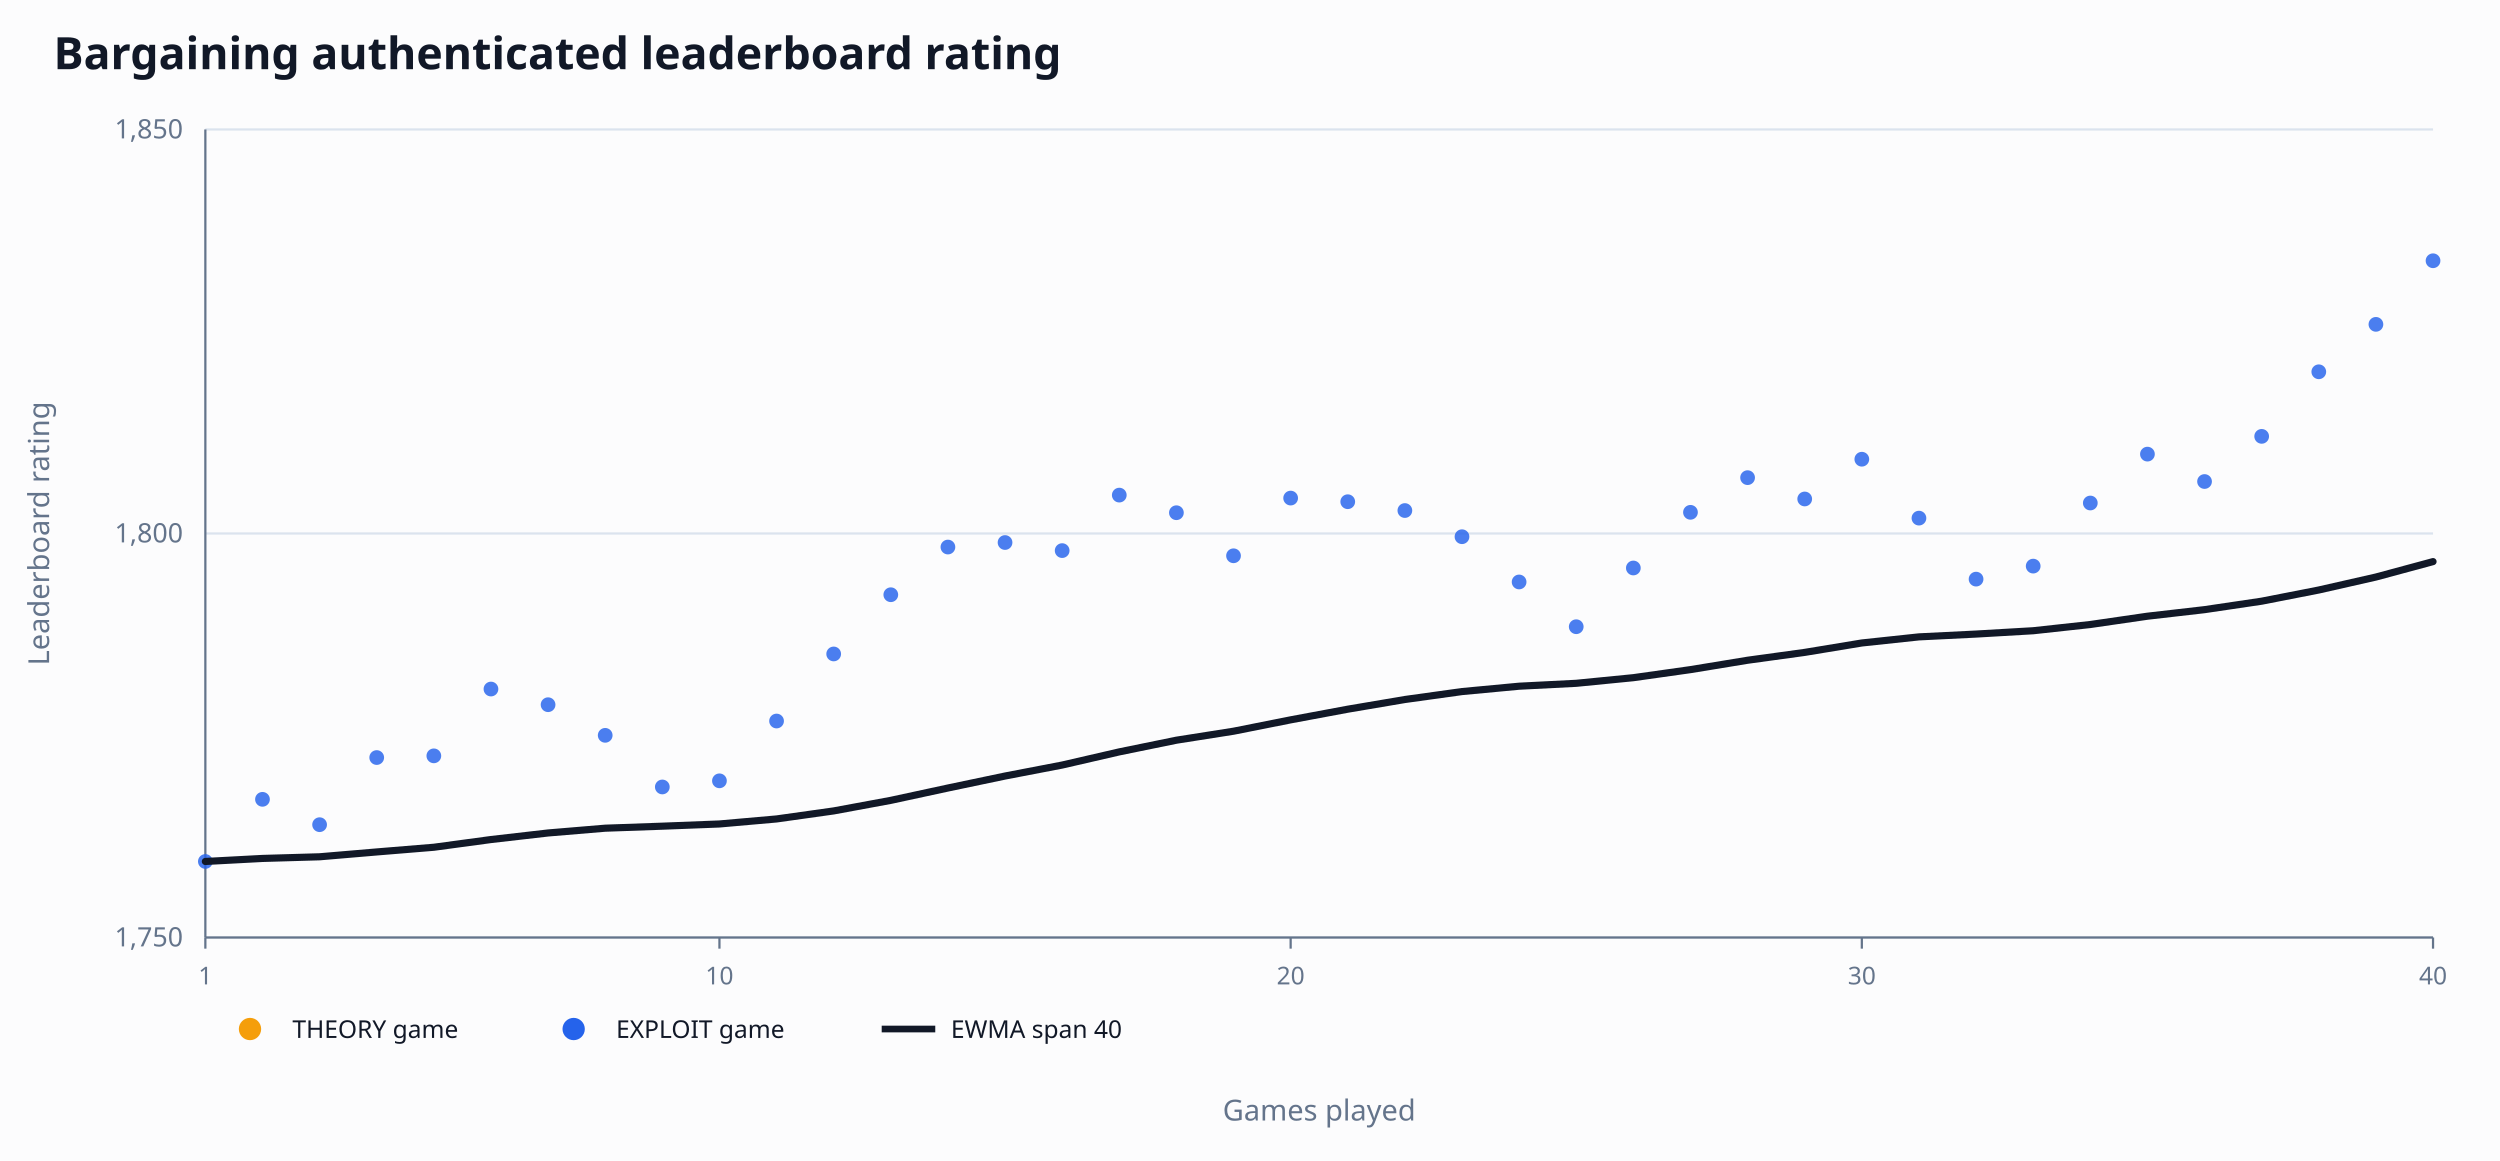
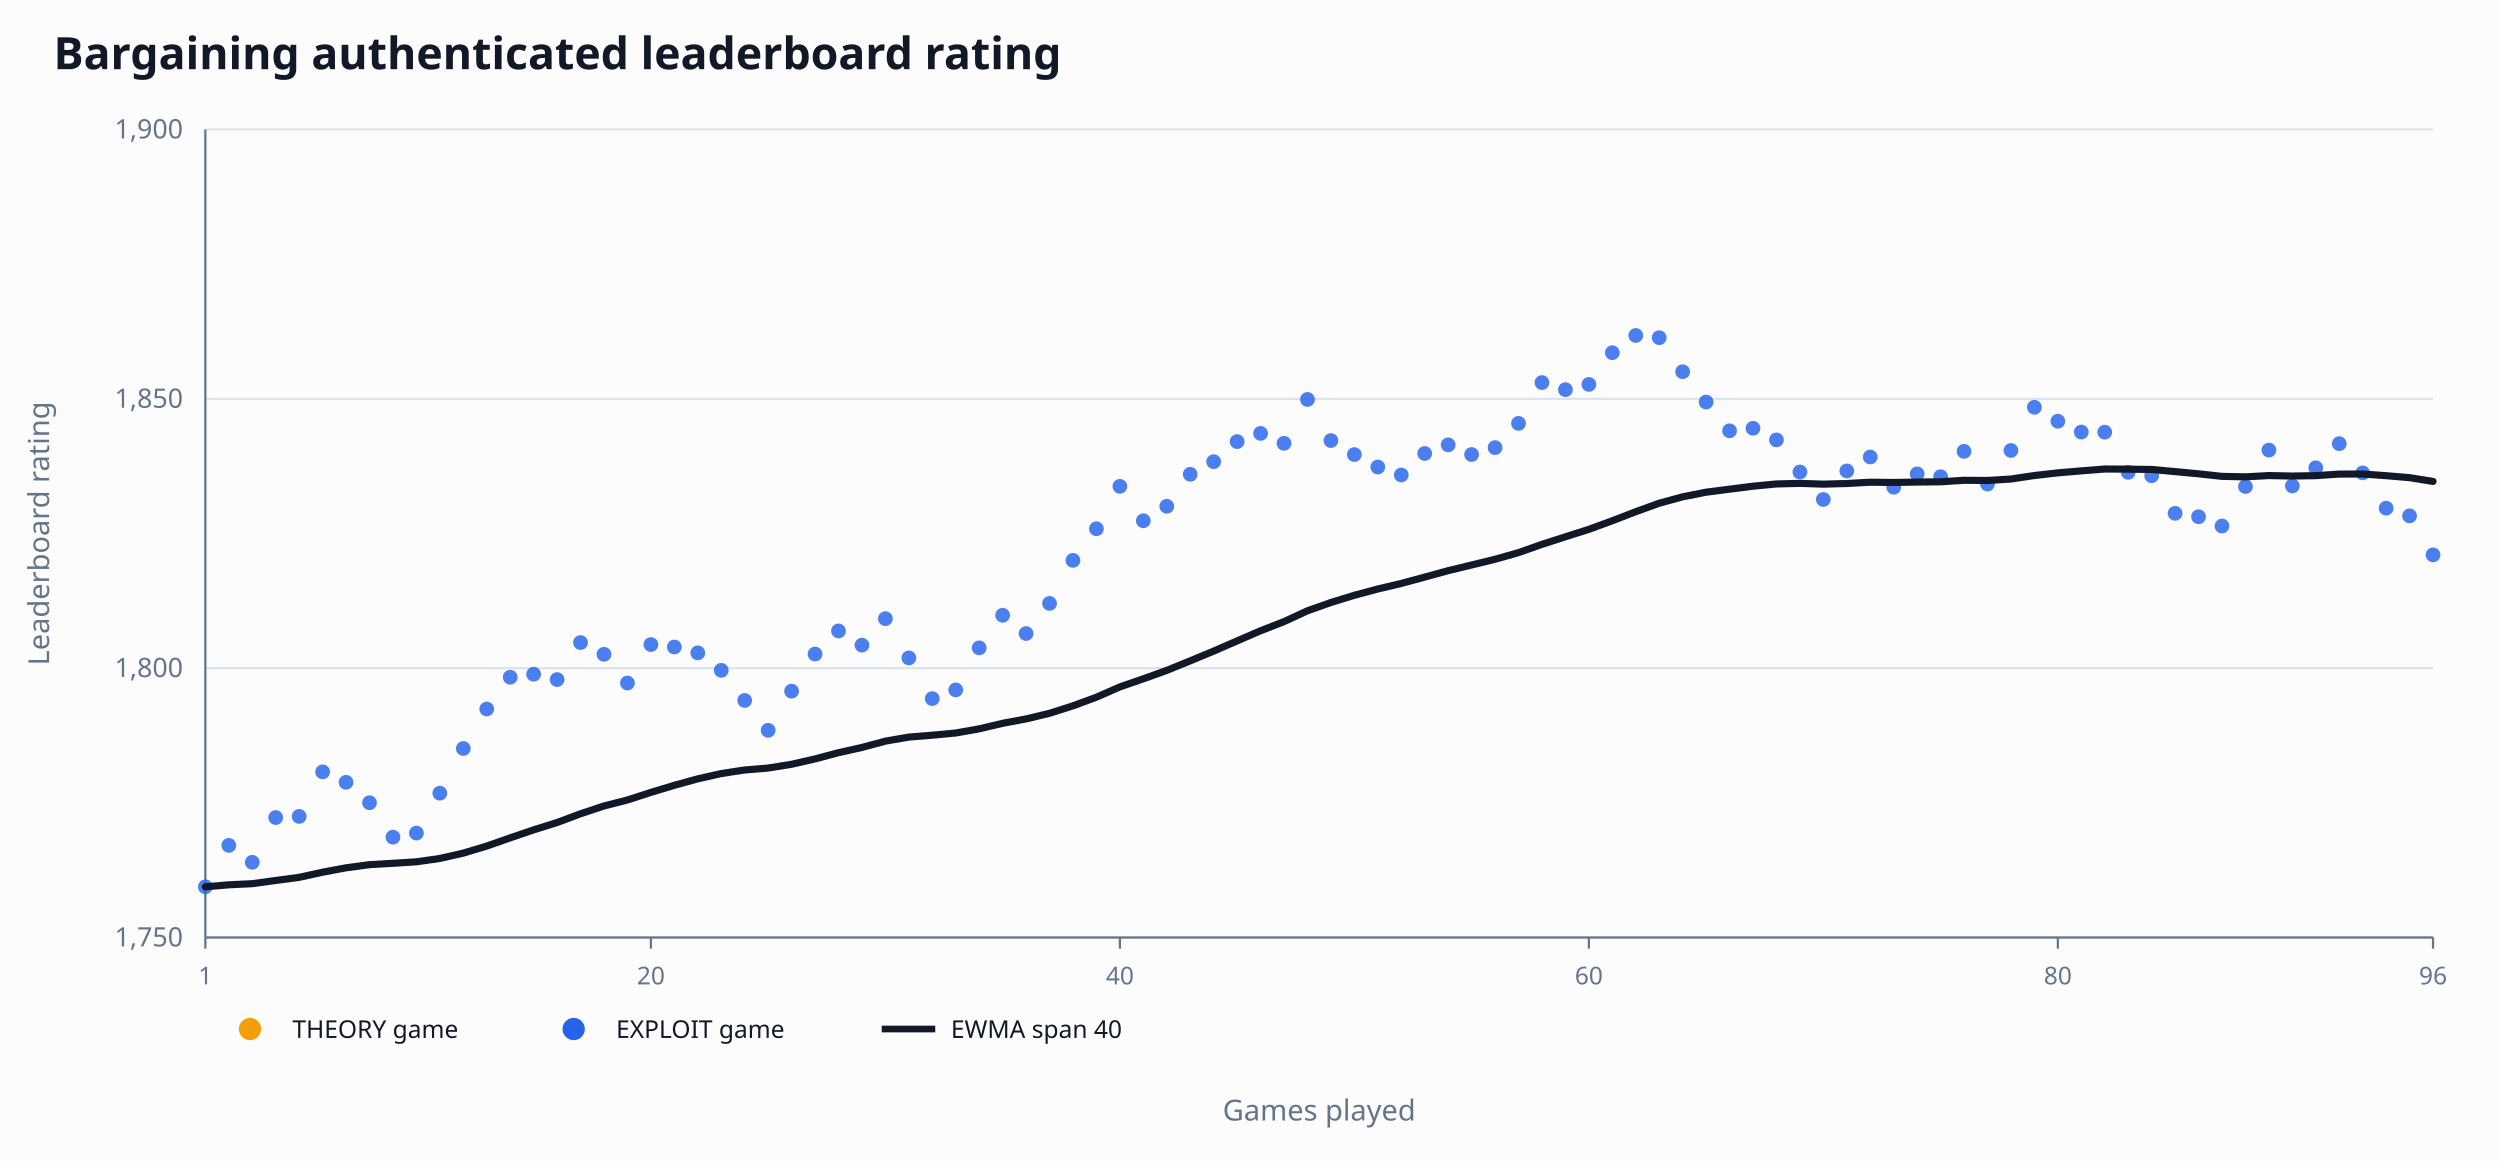
<svg xmlns="http://www.w3.org/2000/svg" width="1120" height="520" viewBox="0 0 1120 520">
  <rect width="100%" height="100%" fill="#fcfcfd" />
  <text x="24" y="31" font-family="system-ui,sans-serif" font-size="20" font-weight="700" fill="#111827">Bargaining authenticated leaderboard rating</text>
  <line x1="92" y1="420.00" x2="1090" y2="420.00" stroke="#dbe3ee" stroke-width="1" />
  <text x="82" y="424.00" text-anchor="end" font-family="system-ui,sans-serif" font-size="12" fill="#64748b">1,750</text>
-   <line x1="92" y1="239.00" x2="1090" y2="239.00" stroke="#dbe3ee" stroke-width="1" />
-   <text x="82" y="243.00" text-anchor="end" font-family="system-ui,sans-serif" font-size="12" fill="#64748b">1,800</text>
+   <line x1="92" y1="299.33" x2="1090" y2="299.33" stroke="#dbe3ee" stroke-width="1" />
+   <text x="82" y="303.33" text-anchor="end" font-family="system-ui,sans-serif" font-size="12" fill="#64748b">1,800</text>
+   <line x1="92" y1="178.67" x2="1090" y2="178.67" stroke="#dbe3ee" stroke-width="1" />
+   <text x="82" y="182.67" text-anchor="end" font-family="system-ui,sans-serif" font-size="12" fill="#64748b">1,850</text>
  <line x1="92" y1="58.00" x2="1090" y2="58.00" stroke="#dbe3ee" stroke-width="1" />
-   <text x="82" y="62.00" text-anchor="end" font-family="system-ui,sans-serif" font-size="12" fill="#64748b">1,850</text>
+   <text x="82" y="62.00" text-anchor="end" font-family="system-ui,sans-serif" font-size="12" fill="#64748b">1,900</text>
  <line x1="92.00" y1="420" x2="92.00" y2="425" stroke="#64748b" />
  <text x="92.00" y="441" text-anchor="middle" font-family="system-ui,sans-serif" font-size="11" fill="#64748b">1</text>
-   <line x1="322.31" y1="420" x2="322.31" y2="425" stroke="#64748b" />
-   <text x="322.31" y="441" text-anchor="middle" font-family="system-ui,sans-serif" font-size="11" fill="#64748b">10</text>
-   <line x1="578.21" y1="420" x2="578.21" y2="425" stroke="#64748b" />
-   <text x="578.21" y="441" text-anchor="middle" font-family="system-ui,sans-serif" font-size="11" fill="#64748b">20</text>
-   <line x1="834.10" y1="420" x2="834.10" y2="425" stroke="#64748b" />
-   <text x="834.10" y="441" text-anchor="middle" font-family="system-ui,sans-serif" font-size="11" fill="#64748b">30</text>
+   <line x1="291.60" y1="420" x2="291.60" y2="425" stroke="#64748b" />
+   <text x="291.60" y="441" text-anchor="middle" font-family="system-ui,sans-serif" font-size="11" fill="#64748b">20</text>
+   <line x1="501.71" y1="420" x2="501.71" y2="425" stroke="#64748b" />
+   <text x="501.71" y="441" text-anchor="middle" font-family="system-ui,sans-serif" font-size="11" fill="#64748b">40</text>
+   <line x1="711.81" y1="420" x2="711.81" y2="425" stroke="#64748b" />
+   <text x="711.81" y="441" text-anchor="middle" font-family="system-ui,sans-serif" font-size="11" fill="#64748b">60</text>
+   <line x1="921.92" y1="420" x2="921.92" y2="425" stroke="#64748b" />
+   <text x="921.92" y="441" text-anchor="middle" font-family="system-ui,sans-serif" font-size="11" fill="#64748b">80</text>
  <line x1="1090.00" y1="420" x2="1090.00" y2="425" stroke="#64748b" />
-   <text x="1090.00" y="441" text-anchor="middle" font-family="system-ui,sans-serif" font-size="11" fill="#64748b">40</text>
+   <text x="1090.00" y="441" text-anchor="middle" font-family="system-ui,sans-serif" font-size="11" fill="#64748b">96</text>
  <line x1="92" y1="58" x2="92" y2="420" stroke="#64748b" />
  <line x1="92" y1="420" x2="1090" y2="420" stroke="#64748b" />
  <text x="591.00" y="502" text-anchor="middle" font-family="system-ui,sans-serif" font-size="13" fill="#64748b">Games played</text>
  <text x="22" y="239.00" text-anchor="middle" transform="rotate(-90 22 239.00)" font-family="system-ui,sans-serif" font-size="13" fill="#64748b">Leaderboard rating</text>
-   <circle cx="92.00" cy="385.94" r="3.3" fill="#2563eb" opacity="0.82" />
-   <circle cx="117.59" cy="358.10" r="3.3" fill="#2563eb" opacity="0.82" />
-   <circle cx="143.18" cy="369.46" r="3.3" fill="#2563eb" opacity="0.82" />
-   <circle cx="168.77" cy="339.38" r="3.3" fill="#2563eb" opacity="0.82" />
-   <circle cx="194.36" cy="338.62" r="3.3" fill="#2563eb" opacity="0.82" />
-   <circle cx="219.95" cy="308.69" r="3.3" fill="#2563eb" opacity="0.82" />
-   <circle cx="245.54" cy="315.71" r="3.3" fill="#2563eb" opacity="0.82" />
-   <circle cx="271.13" cy="329.43" r="3.3" fill="#2563eb" opacity="0.82" />
-   <circle cx="296.72" cy="352.56" r="3.3" fill="#2563eb" opacity="0.82" />
-   <circle cx="322.31" cy="349.81" r="3.3" fill="#2563eb" opacity="0.82" />
-   <circle cx="347.90" cy="323.02" r="3.3" fill="#2563eb" opacity="0.82" />
-   <circle cx="373.49" cy="292.97" r="3.3" fill="#2563eb" opacity="0.82" />
-   <circle cx="399.08" cy="266.44" r="3.3" fill="#2563eb" opacity="0.82" />
-   <circle cx="424.67" cy="245.08" r="3.3" fill="#2563eb" opacity="0.82" />
-   <circle cx="450.26" cy="243.05" r="3.3" fill="#2563eb" opacity="0.82" />
-   <circle cx="475.85" cy="246.67" r="3.3" fill="#2563eb" opacity="0.82" />
-   <circle cx="501.44" cy="221.81" r="3.3" fill="#2563eb" opacity="0.82" />
-   <circle cx="527.03" cy="229.70" r="3.3" fill="#2563eb" opacity="0.82" />
-   <circle cx="552.62" cy="248.99" r="3.3" fill="#2563eb" opacity="0.82" />
-   <circle cx="578.21" cy="223.14" r="3.3" fill="#2563eb" opacity="0.82" />
-   <circle cx="603.79" cy="224.77" r="3.3" fill="#2563eb" opacity="0.82" />
-   <circle cx="629.38" cy="228.72" r="3.3" fill="#2563eb" opacity="0.82" />
-   <circle cx="654.97" cy="240.45" r="3.3" fill="#2563eb" opacity="0.82" />
-   <circle cx="680.56" cy="260.72" r="3.3" fill="#2563eb" opacity="0.82" />
-   <circle cx="706.15" cy="280.77" r="3.3" fill="#2563eb" opacity="0.82" />
-   <circle cx="731.74" cy="254.46" r="3.3" fill="#2563eb" opacity="0.82" />
-   <circle cx="757.33" cy="229.52" r="3.3" fill="#2563eb" opacity="0.82" />
-   <circle cx="782.92" cy="213.99" r="3.3" fill="#2563eb" opacity="0.82" />
-   <circle cx="808.51" cy="223.54" r="3.3" fill="#2563eb" opacity="0.82" />
-   <circle cx="834.10" cy="205.73" r="3.3" fill="#2563eb" opacity="0.82" />
-   <circle cx="859.69" cy="232.12" r="3.3" fill="#2563eb" opacity="0.82" />
-   <circle cx="885.28" cy="259.45" r="3.3" fill="#2563eb" opacity="0.82" />
-   <circle cx="910.87" cy="253.62" r="3.3" fill="#2563eb" opacity="0.82" />
-   <circle cx="936.46" cy="225.35" r="3.3" fill="#2563eb" opacity="0.82" />
-   <circle cx="962.05" cy="203.45" r="3.3" fill="#2563eb" opacity="0.82" />
-   <circle cx="987.64" cy="215.72" r="3.3" fill="#2563eb" opacity="0.82" />
-   <circle cx="1013.23" cy="195.49" r="3.3" fill="#2563eb" opacity="0.82" />
-   <circle cx="1038.82" cy="166.56" r="3.3" fill="#2563eb" opacity="0.82" />
-   <circle cx="1064.41" cy="145.31" r="3.3" fill="#2563eb" opacity="0.82" />
-   <circle cx="1090.00" cy="116.82" r="3.3" fill="#2563eb" opacity="0.82" />
-   <polyline points="92.00,385.94 117.59,384.58 143.18,383.84 168.77,381.67 194.36,379.57 219.95,376.11 245.54,373.17 271.13,371.03 296.72,370.13 322.31,369.14 347.90,366.89 373.49,363.29 399.08,358.56 424.67,353.03 450.26,347.66 475.85,342.74 501.44,336.84 527.03,331.61 552.62,327.58 578.21,322.49 603.79,317.72 629.38,313.38 654.97,309.82 680.56,307.42 706.15,306.12 731.74,303.60 757.33,299.99 782.92,295.79 808.51,292.27 834.10,288.05 859.69,285.32 885.28,284.06 910.87,282.57 936.46,279.78 962.05,276.06 987.64,273.12 1013.23,269.33 1038.82,264.32 1064.41,258.51 1090.00,251.60" fill="none" stroke="#111827" stroke-width="3.2" stroke-linejoin="round" stroke-linecap="round" />
+   <circle cx="92.00" cy="397.29" r="3.3" fill="#2563eb" opacity="0.82" />
+   <circle cx="102.51" cy="378.73" r="3.3" fill="#2563eb" opacity="0.82" />
+   <circle cx="113.01" cy="386.31" r="3.3" fill="#2563eb" opacity="0.82" />
+   <circle cx="123.52" cy="366.26" r="3.3" fill="#2563eb" opacity="0.82" />
+   <circle cx="134.02" cy="365.75" r="3.3" fill="#2563eb" opacity="0.82" />
+   <circle cx="144.53" cy="345.79" r="3.3" fill="#2563eb" opacity="0.82" />
+   <circle cx="155.03" cy="350.47" r="3.3" fill="#2563eb" opacity="0.82" />
+   <circle cx="165.54" cy="359.62" r="3.3" fill="#2563eb" opacity="0.82" />
+   <circle cx="176.04" cy="375.04" r="3.3" fill="#2563eb" opacity="0.82" />
+   <circle cx="186.55" cy="373.21" r="3.3" fill="#2563eb" opacity="0.82" />
+   <circle cx="197.05" cy="355.35" r="3.3" fill="#2563eb" opacity="0.82" />
+   <circle cx="207.56" cy="335.32" r="3.3" fill="#2563eb" opacity="0.82" />
+   <circle cx="218.06" cy="317.63" r="3.3" fill="#2563eb" opacity="0.82" />
+   <circle cx="228.57" cy="303.39" r="3.3" fill="#2563eb" opacity="0.82" />
+   <circle cx="239.07" cy="302.04" r="3.3" fill="#2563eb" opacity="0.82" />
+   <circle cx="249.58" cy="304.45" r="3.3" fill="#2563eb" opacity="0.82" />
+   <circle cx="260.08" cy="287.87" r="3.3" fill="#2563eb" opacity="0.82" />
+   <circle cx="270.59" cy="293.13" r="3.3" fill="#2563eb" opacity="0.82" />
+   <circle cx="281.09" cy="305.99" r="3.3" fill="#2563eb" opacity="0.82" />
+   <circle cx="291.60" cy="288.76" r="3.3" fill="#2563eb" opacity="0.82" />
+   <circle cx="302.11" cy="289.85" r="3.3" fill="#2563eb" opacity="0.82" />
+   <circle cx="312.61" cy="292.48" r="3.3" fill="#2563eb" opacity="0.82" />
+   <circle cx="323.12" cy="300.30" r="3.3" fill="#2563eb" opacity="0.82" />
+   <circle cx="333.62" cy="313.81" r="3.3" fill="#2563eb" opacity="0.82" />
+   <circle cx="344.13" cy="327.18" r="3.3" fill="#2563eb" opacity="0.82" />
+   <circle cx="354.63" cy="309.64" r="3.3" fill="#2563eb" opacity="0.82" />
+   <circle cx="365.14" cy="293.01" r="3.3" fill="#2563eb" opacity="0.82" />
+   <circle cx="375.64" cy="282.66" r="3.3" fill="#2563eb" opacity="0.82" />
+   <circle cx="386.15" cy="289.03" r="3.3" fill="#2563eb" opacity="0.82" />
+   <circle cx="396.65" cy="277.15" r="3.3" fill="#2563eb" opacity="0.82" />
+   <circle cx="407.16" cy="294.75" r="3.3" fill="#2563eb" opacity="0.82" />
+   <circle cx="417.66" cy="312.97" r="3.3" fill="#2563eb" opacity="0.82" />
+   <circle cx="428.17" cy="309.08" r="3.3" fill="#2563eb" opacity="0.82" />
+   <circle cx="438.67" cy="290.24" r="3.3" fill="#2563eb" opacity="0.82" />
+   <circle cx="449.18" cy="275.63" r="3.3" fill="#2563eb" opacity="0.82" />
+   <circle cx="459.68" cy="283.82" r="3.3" fill="#2563eb" opacity="0.82" />
+   <circle cx="470.19" cy="270.33" r="3.3" fill="#2563eb" opacity="0.82" />
+   <circle cx="480.69" cy="251.04" r="3.3" fill="#2563eb" opacity="0.82" />
+   <circle cx="491.20" cy="236.88" r="3.3" fill="#2563eb" opacity="0.82" />
+   <circle cx="501.71" cy="217.88" r="3.3" fill="#2563eb" opacity="0.82" />
+   <circle cx="512.21" cy="233.30" r="3.3" fill="#2563eb" opacity="0.82" />
+   <circle cx="522.72" cy="226.81" r="3.3" fill="#2563eb" opacity="0.82" />
+   <circle cx="533.22" cy="212.48" r="3.3" fill="#2563eb" opacity="0.82" />
+   <circle cx="543.73" cy="206.83" r="3.3" fill="#2563eb" opacity="0.82" />
+   <circle cx="554.23" cy="197.83" r="3.3" fill="#2563eb" opacity="0.82" />
+   <circle cx="564.74" cy="194.16" r="3.3" fill="#2563eb" opacity="0.82" />
+   <circle cx="575.24" cy="198.60" r="3.3" fill="#2563eb" opacity="0.82" />
+   <circle cx="585.75" cy="178.96" r="3.3" fill="#2563eb" opacity="0.82" />
+   <circle cx="596.25" cy="197.37" r="3.3" fill="#2563eb" opacity="0.82" />
+   <circle cx="606.76" cy="203.64" r="3.3" fill="#2563eb" opacity="0.82" />
+   <circle cx="617.26" cy="209.22" r="3.3" fill="#2563eb" opacity="0.82" />
+   <circle cx="627.77" cy="212.79" r="3.3" fill="#2563eb" opacity="0.82" />
+   <circle cx="638.27" cy="203.16" r="3.3" fill="#2563eb" opacity="0.82" />
+   <circle cx="648.78" cy="199.30" r="3.3" fill="#2563eb" opacity="0.82" />
+   <circle cx="659.28" cy="203.62" r="3.3" fill="#2563eb" opacity="0.82" />
+   <circle cx="669.79" cy="200.53" r="3.3" fill="#2563eb" opacity="0.82" />
+   <circle cx="680.29" cy="189.67" r="3.3" fill="#2563eb" opacity="0.82" />
+   <circle cx="690.80" cy="171.40" r="3.3" fill="#2563eb" opacity="0.82" />
+   <circle cx="701.31" cy="174.56" r="3.3" fill="#2563eb" opacity="0.82" />
+   <circle cx="711.81" cy="172.22" r="3.3" fill="#2563eb" opacity="0.82" />
+   <circle cx="722.32" cy="158.01" r="3.3" fill="#2563eb" opacity="0.82" />
+   <circle cx="732.82" cy="150.29" r="3.3" fill="#2563eb" opacity="0.82" />
+   <circle cx="743.33" cy="151.28" r="3.3" fill="#2563eb" opacity="0.82" />
+   <circle cx="753.83" cy="166.53" r="3.3" fill="#2563eb" opacity="0.82" />
+   <circle cx="764.34" cy="180.11" r="3.3" fill="#2563eb" opacity="0.82" />
+   <circle cx="774.84" cy="193.00" r="3.3" fill="#2563eb" opacity="0.82" />
+   <circle cx="785.35" cy="191.87" r="3.3" fill="#2563eb" opacity="0.82" />
+   <circle cx="795.85" cy="197.08" r="3.3" fill="#2563eb" opacity="0.82" />
+   <circle cx="806.36" cy="211.44" r="3.3" fill="#2563eb" opacity="0.82" />
+   <circle cx="816.86" cy="223.77" r="3.3" fill="#2563eb" opacity="0.82" />
+   <circle cx="827.37" cy="210.98" r="3.3" fill="#2563eb" opacity="0.82" />
+   <circle cx="837.87" cy="204.73" r="3.3" fill="#2563eb" opacity="0.82" />
+   <circle cx="848.38" cy="218.27" r="3.3" fill="#2563eb" opacity="0.82" />
+   <circle cx="858.88" cy="212.31" r="3.3" fill="#2563eb" opacity="0.82" />
+   <circle cx="869.39" cy="213.56" r="3.3" fill="#2563eb" opacity="0.82" />
+   <circle cx="879.89" cy="202.20" r="3.3" fill="#2563eb" opacity="0.82" />
+   <circle cx="890.40" cy="216.85" r="3.3" fill="#2563eb" opacity="0.82" />
+   <circle cx="900.91" cy="201.81" r="3.3" fill="#2563eb" opacity="0.82" />
+   <circle cx="911.41" cy="182.46" r="3.3" fill="#2563eb" opacity="0.82" />
+   <circle cx="921.92" cy="188.71" r="3.3" fill="#2563eb" opacity="0.82" />
+   <circle cx="932.42" cy="193.56" r="3.3" fill="#2563eb" opacity="0.82" />
+   <circle cx="942.93" cy="193.61" r="3.3" fill="#2563eb" opacity="0.82" />
+   <circle cx="953.43" cy="211.61" r="3.3" fill="#2563eb" opacity="0.82" />
+   <circle cx="963.94" cy="213.13" r="3.3" fill="#2563eb" opacity="0.82" />
+   <circle cx="974.44" cy="229.97" r="3.3" fill="#2563eb" opacity="0.82" />
+   <circle cx="984.95" cy="231.49" r="3.3" fill="#2563eb" opacity="0.82" />
+   <circle cx="995.45" cy="235.65" r="3.3" fill="#2563eb" opacity="0.82" />
+   <circle cx="1005.96" cy="217.96" r="3.3" fill="#2563eb" opacity="0.82" />
+   <circle cx="1016.46" cy="201.64" r="3.3" fill="#2563eb" opacity="0.82" />
+   <circle cx="1026.97" cy="217.69" r="3.3" fill="#2563eb" opacity="0.82" />
+   <circle cx="1037.47" cy="209.56" r="3.3" fill="#2563eb" opacity="0.82" />
+   <circle cx="1047.98" cy="198.75" r="3.3" fill="#2563eb" opacity="0.82" />
+   <circle cx="1058.48" cy="211.85" r="3.3" fill="#2563eb" opacity="0.82" />
+   <circle cx="1068.99" cy="227.66" r="3.3" fill="#2563eb" opacity="0.82" />
+   <circle cx="1079.49" cy="231.11" r="3.3" fill="#2563eb" opacity="0.82" />
+   <circle cx="1090.00" cy="248.58" r="3.3" fill="#2563eb" opacity="0.82" />
+   <polyline points="92.00,397.29 102.51,396.39 113.01,395.89 123.52,394.45 134.02,393.05 144.53,390.74 155.03,388.78 165.54,387.36 176.04,386.76 186.55,386.09 197.05,384.59 207.56,382.19 218.06,379.04 228.57,375.35 239.07,371.77 249.58,368.49 260.08,364.56 270.59,361.07 281.09,358.39 291.60,354.99 302.11,351.81 312.61,348.92 323.12,346.55 333.62,344.95 344.13,344.08 354.63,342.40 365.14,339.99 375.64,337.20 386.15,334.85 396.65,332.03 407.16,330.21 417.66,329.37 428.17,328.38 438.67,326.52 449.18,324.04 459.68,322.08 470.19,319.55 480.69,316.21 491.20,312.34 501.71,307.73 512.21,304.10 522.72,300.33 533.22,296.05 543.73,291.69 554.23,287.12 564.74,282.58 575.24,278.48 585.75,273.63 596.25,269.91 606.76,266.68 617.26,263.87 627.77,261.38 638.27,258.54 648.78,255.65 659.28,253.11 669.79,250.55 680.29,247.58 690.80,243.86 701.31,240.48 711.81,237.15 722.32,233.29 732.82,229.24 743.33,225.44 753.83,222.57 764.34,220.50 774.84,219.15 785.35,217.82 795.85,216.81 806.36,216.55 816.86,216.90 827.37,216.61 837.87,216.03 848.38,216.14 858.88,215.96 869.39,215.84 879.89,215.17 890.40,215.26 900.91,214.60 911.41,213.03 921.92,211.84 932.42,210.95 942.93,210.11 953.43,210.18 963.94,210.32 974.44,211.28 984.95,212.27 995.45,213.41 1005.96,213.63 1016.46,213.05 1026.97,213.27 1037.47,213.09 1047.98,212.39 1058.48,212.36 1068.99,213.11 1079.49,213.99 1090.00,215.68" fill="none" stroke="#111827" stroke-width="3.2" stroke-linejoin="round" stroke-linecap="round" />
  <circle cx="112" cy="461" r="5" fill="#f59e0b" />
  <text x="131" y="465" font-family="system-ui,sans-serif" font-size="11" fill="#111827">THEORY game</text>
  <circle cx="257" cy="461" r="5" fill="#2563eb" />
  <text x="276" y="465" font-family="system-ui,sans-serif" font-size="11" fill="#111827">EXPLOIT game</text>
  <line x1="395" y1="461" x2="419" y2="461" stroke="#111827" stroke-width="3" />
  <text x="426" y="465" font-family="system-ui,sans-serif" font-size="11" fill="#111827">EWMA span 40</text>
</svg>
